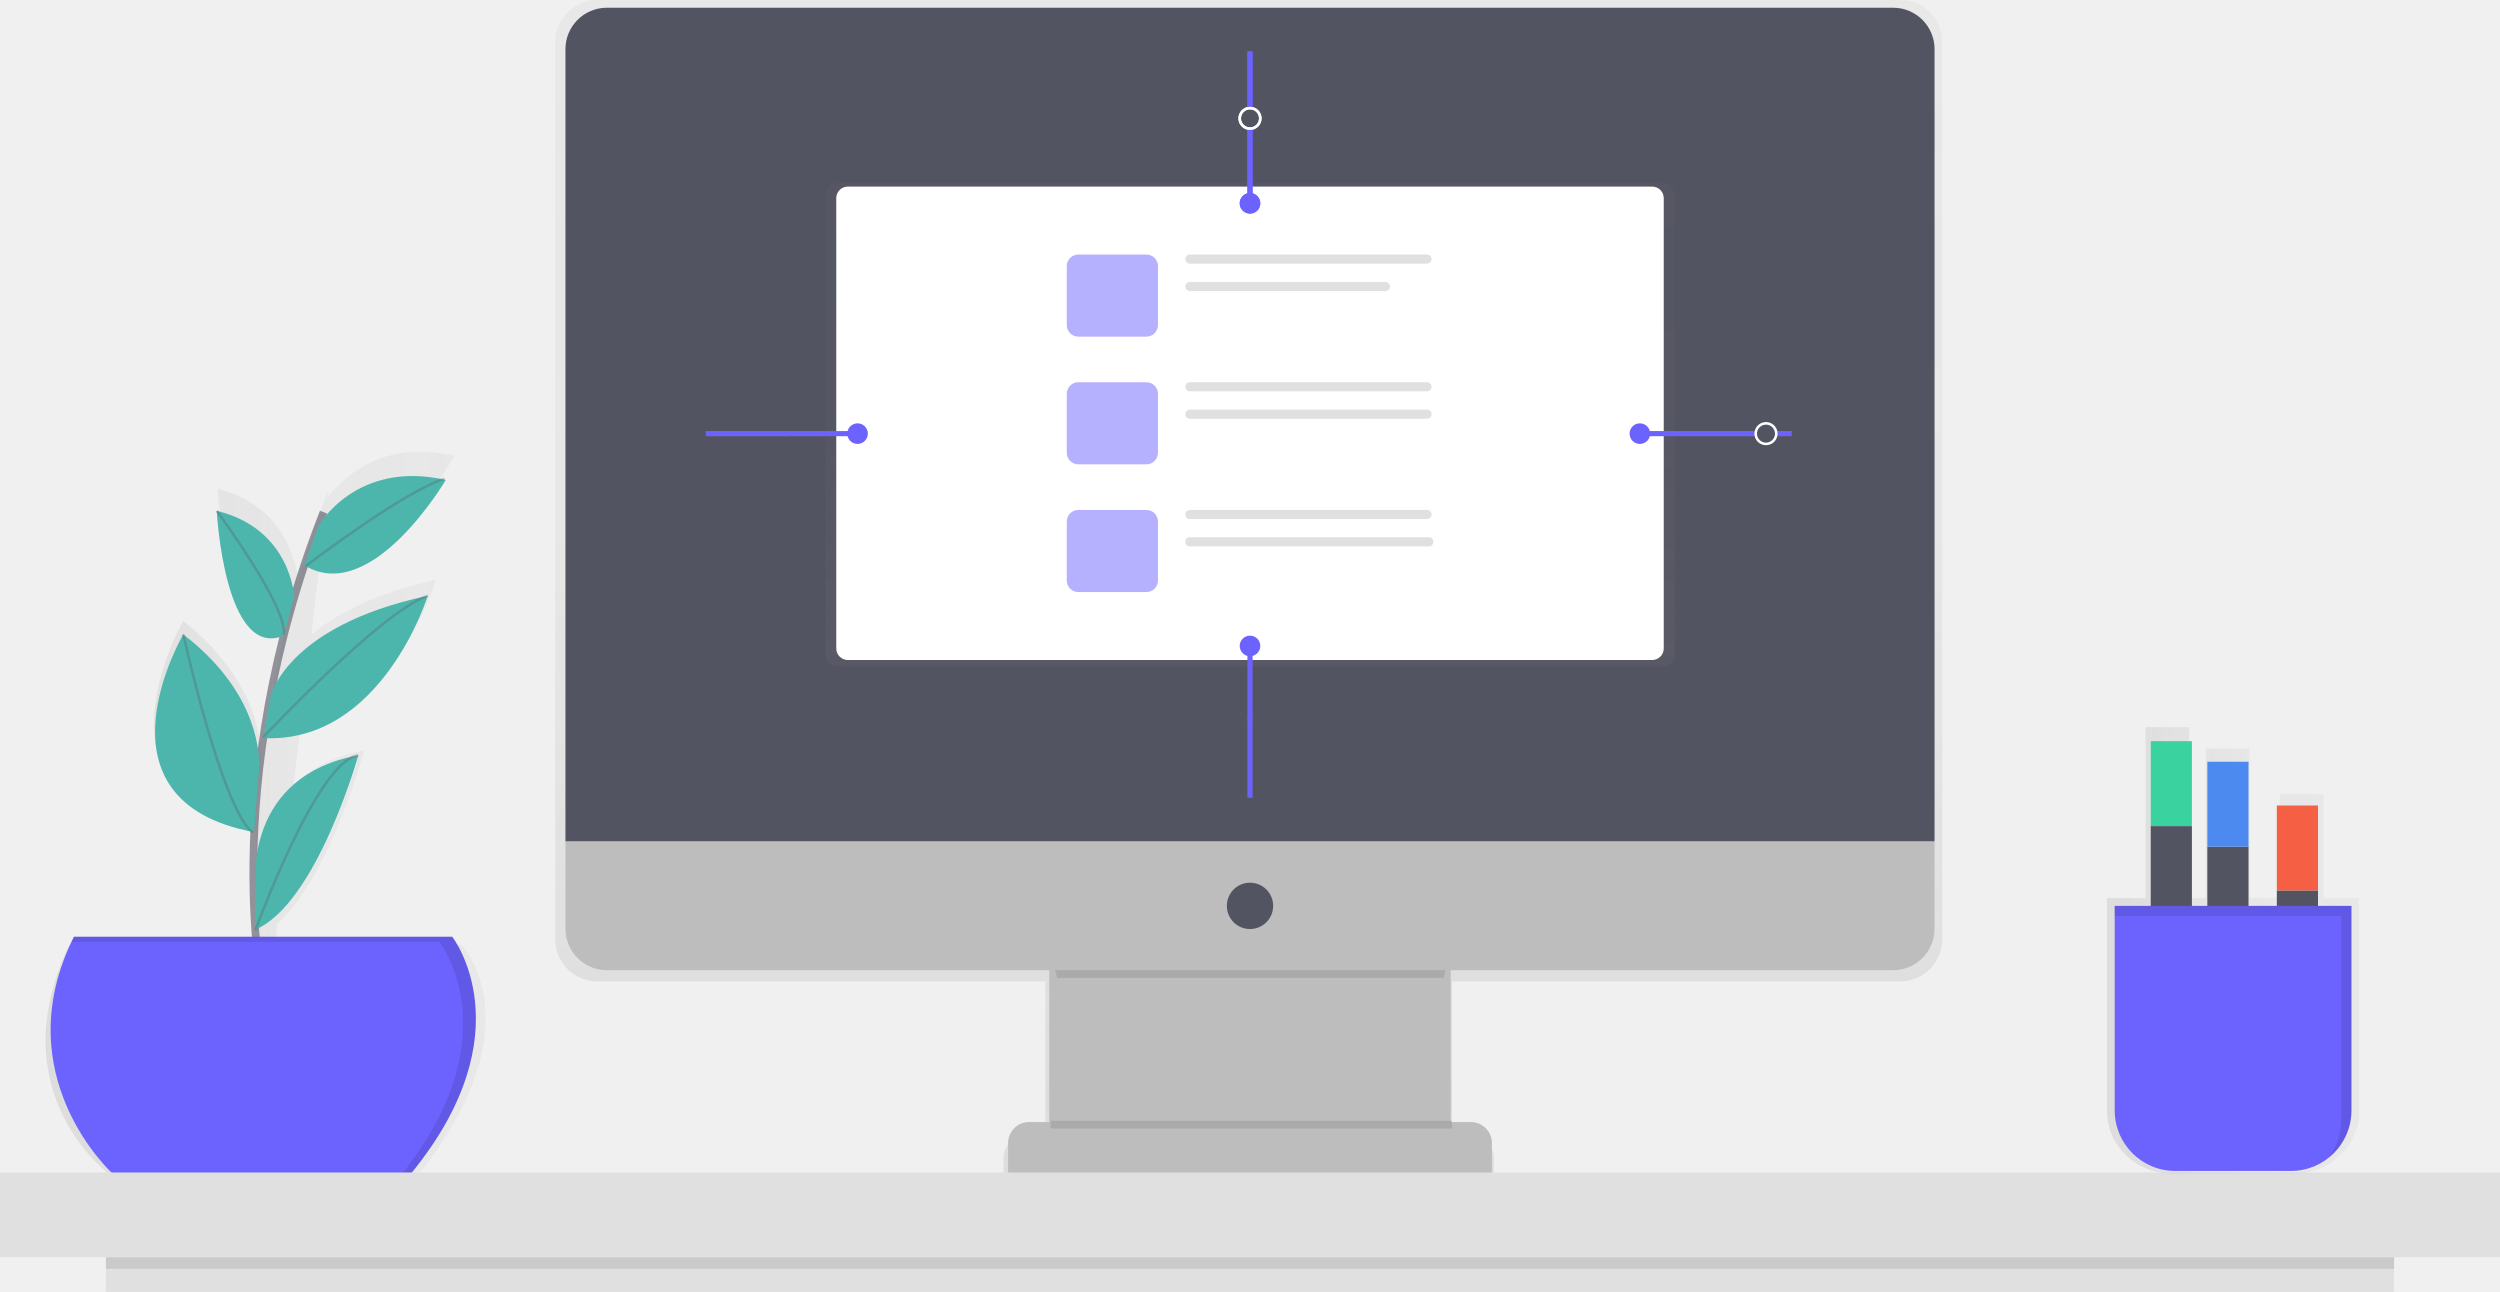
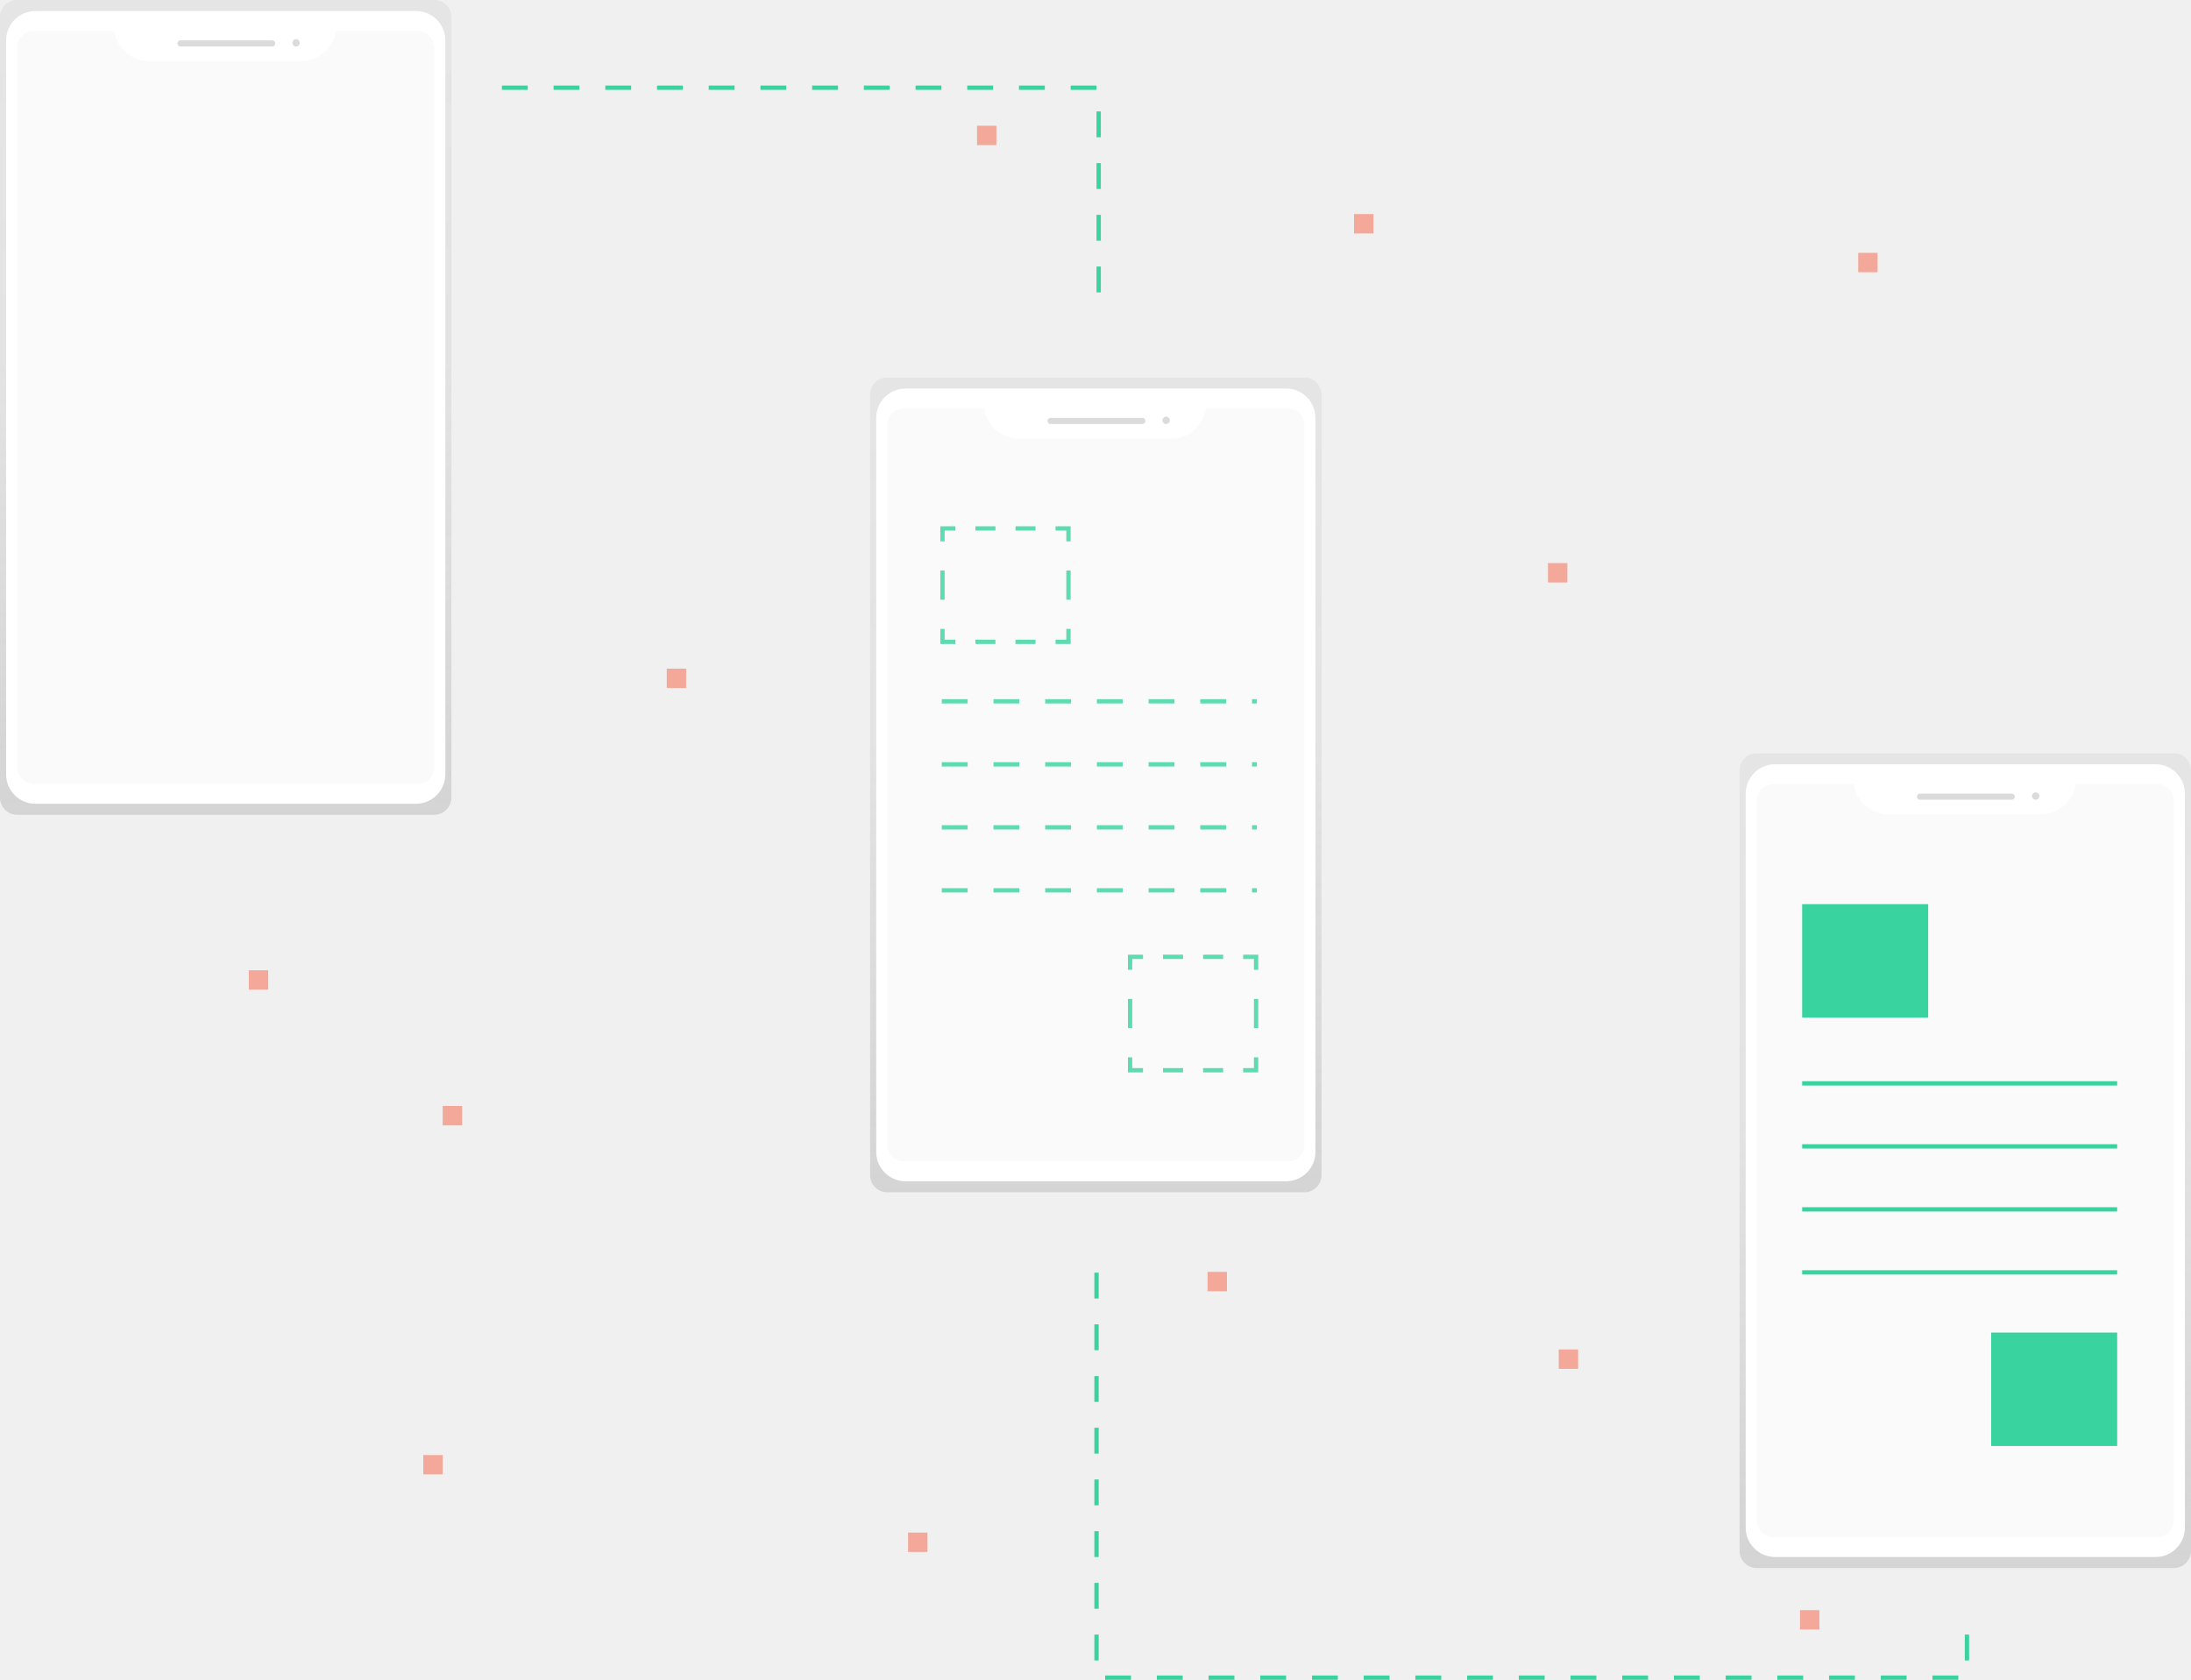
- <svg xmlns="http://www.w3.org/2000/svg" xmlns:xlink="http://www.w3.org/1999/xlink" id="a622e68e-7a65-46e9-94a9-d455de519afc" data-name="Layer 1" width="971.44" height="502" viewBox="0 0 971.44 502">
+ <svg xmlns="http://www.w3.org/2000/svg" xmlns:xlink="http://www.w3.org/1999/xlink" id="945b7132-8e73-4adf-a4b9-6bcbaa5f7538" data-name="Layer 1" width="1016.95" height="779.71" viewBox="0 0 1016.95 779.71">
  <defs>
-     <linearGradient id="341b0e5e-a21f-44db-b85f-76180f33f0d3" x1="599.5" y1="668.05" x2="599.5" y2="199" gradientUnits="userSpaceOnUse">
+     <linearGradient id="f2a8c623-59d2-4818-b55b-e57e9767e514" x1="196.28" y1="438.84" x2="196.28" y2="60.65" gradientTransform="translate(-91.51 -60.66)" gradientUnits="userSpaceOnUse">
      <stop offset="0" stop-color="gray" stop-opacity="0.25" />
      <stop offset="0.54" stop-color="gray" stop-opacity="0.12" />
      <stop offset="1" stop-color="gray" stop-opacity="0.1" />
    </linearGradient>
-     <linearGradient id="9c19d1ba-0c1d-4cca-8c15-e6f3831a5e67" x1="485.72" y1="258.88" x2="485.72" y2="71.12" xlink:href="#341b0e5e-a21f-44db-b85f-76180f33f0d3" />
-     <linearGradient id="fe76f7c7-2126-4e48-920d-21143a22d340" x1="132" y1="515" x2="303" y2="515" xlink:href="#341b0e5e-a21f-44db-b85f-76180f33f0d3" />
-     <linearGradient id="2cf89a04-5a05-413b-983a-d2bc296cbb5e" x1="933" y1="568.28" x2="1031" y2="568.28" xlink:href="#341b0e5e-a21f-44db-b85f-76180f33f0d3" />
+     <linearGradient id="f68435eb-6090-4c29-82cb-c22589dfd1c9" x1="600.14" y1="614.06" x2="600.14" y2="235.88" xlink:href="#f2a8c623-59d2-4818-b55b-e57e9767e514" />
+     <linearGradient id="4eed950e-2415-43cc-9759-afeb007b071d" x1="1003.72" y1="788.45" x2="1003.72" y2="410.27" xlink:href="#f2a8c623-59d2-4818-b55b-e57e9767e514" />
  </defs>
-   <g opacity="0.7">
-     <path d="M852.69,199H346.31A16.37,16.37,0,0,0,330,215.42V563.94a16.37,16.37,0,0,0,16.31,16.42H520.47v60.16h-7.94a8.3,8.3,0,0,0-8.27,8.33v12.07h16.21v7.14H678.53v-7.14h16.21V648.85a8.3,8.3,0,0,0-8.27-8.33H679V640h-.51V580.36H852.69A16.37,16.37,0,0,0,869,563.94V215.42A16.37,16.37,0,0,0,852.69,199Z" transform="translate(-114.28 -199)" fill="url(#341b0e5e-a21f-44db-b85f-76180f33f0d3)" />
+   <rect width="209.52" height="378.19" rx="7.96" ry="7.96" fill="url(#f2a8c623-59d2-4818-b55b-e57e9767e514)" />
+   <rect x="2.84" y="5.11" width="203.86" height="367.97" rx="13.64" ry="13.64" fill="#fff" />
+   <path d="M247.5,75A16.53,16.53,0,0,1,231.21,89H160.8A16.53,16.53,0,0,1,144.51,75h-37.3a7.74,7.74,0,0,0-7.74,7.74v334a7.74,7.74,0,0,0,7.74,7.74H285.36a7.74,7.74,0,0,0,7.74-7.74v-334A7.74,7.74,0,0,0,285.37,75Z" transform="translate(-91.52 -60.64)" fill="#fafafa" />
+   <rect x="82.34" y="18.74" width="45.43" height="2.84" rx="1.42" ry="1.42" fill="#dbdbdb" />
+   <circle cx="137.42" cy="19.88" r="1.7" fill="#dbdbdb" />
+   <rect x="403.86" y="175.23" width="209.52" height="378.19" rx="7.96" ry="7.96" fill="url(#f68435eb-6090-4c29-82cb-c22589dfd1c9)" />
+   <rect x="406.69" y="180.34" width="203.86" height="367.97" rx="13.64" ry="13.64" fill="#fff" />
+   <path d="M651.36,250.21a16.53,16.53,0,0,1-16.29,14.06H564.66a16.53,16.53,0,0,1-16.29-14.06h-37.3a7.74,7.74,0,0,0-7.74,7.74V592a7.74,7.74,0,0,0,7.74,7.74H689.21A7.74,7.74,0,0,0,697,592V258a7.74,7.74,0,0,0-7.74-7.74Z" transform="translate(-91.52 -60.64)" fill="#fafafa" />
+   <rect x="486.19" y="193.97" width="45.43" height="2.84" rx="1.42" ry="1.42" fill="#dbdbdb" />
+   <circle cx="541.27" cy="195.11" r="1.7" fill="#dbdbdb" />
+   <g opacity="0.8">
+     <polyline points="495.93 291.91 495.93 297.91 489.93 297.91" fill="none" stroke="#38d39f" stroke-miterlimit="10" stroke-width="2" />
+     <line x1="480.63" y1="297.91" x2="448.09" y2="297.91" fill="none" stroke="#38d39f" stroke-miterlimit="10" stroke-width="2" stroke-dasharray="9.3 9.3" />
+     <polyline points="443.45 297.91 437.45 297.91 437.45 291.91" fill="none" stroke="#38d39f" stroke-miterlimit="10" stroke-width="2" />
+     <line x1="437.45" y1="278.37" x2="437.45" y2="258.05" fill="none" stroke="#38d39f" stroke-miterlimit="10" stroke-width="2" stroke-dasharray="13.55 13.55" />
+     <polyline points="437.45 251.28 437.45 245.28 443.45 245.28" fill="none" stroke="#38d39f" stroke-miterlimit="10" stroke-width="2" />
+     <line x1="452.74" y1="245.28" x2="485.28" y2="245.28" fill="none" stroke="#38d39f" stroke-miterlimit="10" stroke-width="2" stroke-dasharray="9.3 9.3" />
+     <polyline points="489.93 245.28 495.93 245.28 495.93 251.28" fill="none" stroke="#38d39f" stroke-miterlimit="10" stroke-width="2" />
+     <line x1="495.93" y1="264.82" x2="495.93" y2="285.14" fill="none" stroke="#38d39f" stroke-miterlimit="10" stroke-width="2" stroke-dasharray="13.55 13.55" />
  </g>
-   <rect x="407.72" y="371" width="156" height="92" fill="#bdbdbd" />
-   <g opacity="0.1">
-     <path d="M525.07,579H675.24c1.81-7.87,3.26-13,3.26-13h-157S523.11,571.11,525.07,579Z" transform="translate(-114.28 -199)" />
+   <g opacity="0.8">
+     <polyline points="583.01 490.77 583.01 496.77 577.01 496.77" fill="none" stroke="#38d39f" stroke-miterlimit="10" stroke-width="2" />
+     <line x1="567.71" y1="496.77" x2="535.17" y2="496.77" fill="none" stroke="#38d39f" stroke-miterlimit="10" stroke-width="2" stroke-dasharray="9.3 9.3" />
+     <polyline points="530.52 496.77 524.52 496.77 524.52 490.77" fill="none" stroke="#38d39f" stroke-miterlimit="10" stroke-width="2" />
+     <line x1="524.53" y1="477.22" x2="524.53" y2="456.9" fill="none" stroke="#38d39f" stroke-miterlimit="10" stroke-width="2" stroke-dasharray="13.55 13.55" />
+     <polyline points="524.52 450.13 524.52 444.13 530.52 444.13" fill="none" stroke="#38d39f" stroke-miterlimit="10" stroke-width="2" />
+     <line x1="539.82" y1="444.13" x2="572.36" y2="444.13" fill="none" stroke="#38d39f" stroke-miterlimit="10" stroke-width="2" stroke-dasharray="9.3 9.3" />
+     <polyline points="577.01 444.13 583.01 444.13 583.01 450.13" fill="none" stroke="#38d39f" stroke-miterlimit="10" stroke-width="2" />
+     <line x1="583.01" y1="463.68" x2="583.01" y2="483.99" fill="none" stroke="#38d39f" stroke-miterlimit="10" stroke-width="2" stroke-dasharray="13.55 13.55" />
  </g>
-   <path d="M235.82,3h499.8a16.1,16.1,0,0,1,16.1,16.1V327a0,0,0,0,1,0,0h-532a0,0,0,0,1,0,0V19.1A16.1,16.1,0,0,1,235.82,3Z" fill="#535461" />
-   <path d="M849.9,576H350.1A16.1,16.1,0,0,1,334,559.9V526H866v33.9A16.1,16.1,0,0,1,849.9,576Z" transform="translate(-114.28 -199)" fill="#bdbdbd" />
-   <circle cx="485.72" cy="352" r="9" fill="#535461" />
-   <path d="M399.89,436H571.55a8.17,8.17,0,0,1,8.17,8.17V456a0,0,0,0,1,0,0h-188a0,0,0,0,1,0,0V444.17A8.17,8.17,0,0,1,399.89,436Z" fill="#bdbdbd" />
-   <g opacity="0.5">
-     <rect x="320.72" y="71.12" width="330" height="187.76" rx="4.5" ry="4.5" fill="url(#9c19d1ba-0c1d-4cca-8c15-e6f3831a5e67)" />
+   <g opacity="0.8">
+     <line x1="437.12" y1="325.53" x2="583.34" y2="325.53" fill="none" stroke="#38d39f" stroke-miterlimit="10" stroke-width="2" stroke-dasharray="12" />
+     <line x1="437.12" y1="354.78" x2="583.34" y2="354.78" fill="none" stroke="#38d39f" stroke-miterlimit="10" stroke-width="2" stroke-dasharray="12" />
+     <line x1="437.12" y1="384.02" x2="583.34" y2="384.02" fill="none" stroke="#38d39f" stroke-miterlimit="10" stroke-width="2" stroke-dasharray="12" />
+     <line x1="437.12" y1="413.26" x2="583.34" y2="413.26" fill="none" stroke="#38d39f" stroke-miterlimit="10" stroke-width="2" stroke-dasharray="12" />
  </g>
-   <rect x="324.95" y="72.5" width="321.54" height="183.96" rx="4.5" ry="4.5" fill="#fff" />
-   <g opacity="0.5">
-     <rect x="414.52" y="98.91" width="35.44" height="31.9" rx="4.5" ry="4.5" fill="#6c63ff" />
-   </g>
-   <rect x="460.59" y="98.91" width="95.69" height="3.54" rx="1.77" ry="1.77" fill="#e0e0e0" />
-   <rect x="460.59" y="109.55" width="79.54" height="3.54" rx="1.77" ry="1.77" fill="#e0e0e0" />
-   <g opacity="0.5">
-     <rect x="414.52" y="148.53" width="35.44" height="31.9" rx="4.5" ry="4.5" fill="#6c63ff" />
-   </g>
-   <rect x="460.59" y="148.53" width="95.69" height="3.54" rx="1.77" ry="1.77" fill="#e0e0e0" />
-   <rect x="460.59" y="159.16" width="95.69" height="3.54" rx="1.77" ry="1.77" fill="#e0e0e0" />
-   <g opacity="0.5">
-     <rect x="414.52" y="198.15" width="35.44" height="31.9" rx="4.5" ry="4.5" fill="#6c63ff" />
-   </g>
-   <rect x="460.59" y="198.15" width="95.69" height="3.54" rx="1.77" ry="1.77" fill="#e0e0e0" />
-   <rect x="460.59" y="208.78" width="96.33" height="3.54" rx="1.59" ry="1.59" fill="#e0e0e0" />
-   <line x1="485.72" y1="42" x2="485.72" y2="20" stroke="#6c63ff" stroke-miterlimit="10" stroke-width="2" />
-   <line x1="485.72" y1="79" x2="485.72" y2="50.13" stroke="#6c63ff" stroke-miterlimit="10" stroke-width="2" />
-   <circle cx="485.72" cy="79" r="4" fill="#6c63ff" />
-   <circle cx="485.72" cy="46" r="4" fill="none" stroke="#fff" stroke-miterlimit="10" />
-   <line x1="485.72" y1="42" x2="485.72" y2="20" stroke="#6c63ff" stroke-miterlimit="10" stroke-width="2" />
-   <line x1="485.72" y1="79" x2="485.72" y2="50.13" stroke="#6c63ff" stroke-miterlimit="10" stroke-width="2" />
-   <circle cx="485.72" cy="79" r="4" fill="#6c63ff" />
-   <circle cx="485.72" cy="46" r="4" fill="none" stroke="#fff" stroke-miterlimit="10" />
-   <line x1="485.72" y1="279" x2="485.72" y2="310" stroke="#6c63ff" stroke-miterlimit="10" stroke-width="2" />
-   <line x1="485.72" y1="251" x2="485.72" y2="279.87" stroke="#6c63ff" stroke-miterlimit="10" stroke-width="2" />
-   <circle cx="485.72" cy="251" r="4" fill="#6c63ff" />
-   <line x1="305.72" y1="168.5" x2="274.22" y2="168.5" stroke="#6c63ff" stroke-miterlimit="10" stroke-width="2" />
-   <line x1="333.22" y1="168.5" x2="304.35" y2="168.5" stroke="#6c63ff" stroke-miterlimit="10" stroke-width="2" />
-   <circle cx="333.22" cy="168.5" r="4" fill="#6c63ff" />
-   <g opacity="0.1">
-     <rect x="408.22" y="435.5" width="156" height="3" />
-   </g>
-   <g opacity="0.7">
-     <path d="M293.48,566.06H221.08l1-8.14c20.46-18.37,33.69-67.31,33.69-67.31a6.78,6.78,0,0,0-.87.18c-12,2.42-20.54,7.35-26.51,13.28l2.54-21.66c37.8-8.14,52.79-58.14,52.79-58.14-24.12,5.35-39.16,13.63-48.5,21.49l3.72-31.82c25.56,8.77,52-37.82,52-37.82l-1-.21.5-.32-.76.27c-28.25-6.09-43.35,10.06-48.25,16.77l.37-3.12q-1.12,3-2.18,5.88h0l0,.08q-3,8.13-5.49,16.06l0,0h0q-2.17,6.77-4.06,13.4l0-.06s-1.17-28.46-31.18-35.95c0,0,3.15,62.07,26.93,51.91h0c-2.2,9-4,17.66-5.56,26.07h0q-1.49,8.21-2.6,16l-.14.16.14-.12-.06.41v0h0q-1,7.07-1.7,13.78c.46-8.62-1.11-33.52-30.45-56.92,0,0-39,68.54,27.5,82,.15.13.3.26.44.38l-.1-.31.6.13.27-3.52a369.39,369.39,0,0,0,.23,44.1h0c.07,1,.14,2,.21,2.95H141.37c-27.94,57.79,15.52,89.46,15.52,89.46h120C323.49,596.66,293.48,566.06,293.48,566.06Zm-78-65.68h0v0Z" transform="translate(-114.28 -199)" fill="url(#fe76f7c7-2126-4e48-920d-21143a22d340)" />
-   </g>
-   <path d="M217,588s-19-83,23-190" transform="translate(-114.28 -199)" fill="none" stroke="#535461" stroke-miterlimit="10" stroke-width="3" opacity="0.6" />
-   <path d="M143,563H290s29,37-16,92H158S116,617,143,563Z" transform="translate(-114.28 -199)" fill="#6c63ff" />
-   <path d="M237.89,403.5s14.61-26,49.61-18c0,0-28.93,49.26-55,33.13Z" transform="translate(-114.28 -199)" fill="#4db6ac" />
-   <path d="M228.63,431.09S227.5,404.5,198.5,397.5c0,0,3,58,26,48.5Z" transform="translate(-114.28 -199)" fill="#4db6ac" />
-   <path d="M219.15,470.36s5.35-27.86,61.35-39.86c0,0-17.86,57.62-63.93,55.31Z" transform="translate(-114.28 -199)" fill="#4db6ac" />
-   <path d="M214.61,501.63s5.89-29.13-29.11-56.13c0,0-38,64.67,27.48,76.83Z" transform="translate(-114.28 -199)" fill="#4db6ac" />
-   <path d="M213.56,541.67S209.5,500.5,253.5,492.5c0,0-16.07,57.49-40,67.74Z" transform="translate(-114.28 -199)" fill="#4db6ac" />
-   <path d="M233,419s38-29,54-34" transform="translate(-114.28 -199)" fill="none" stroke="#535461" stroke-miterlimit="10" opacity="0.3" />
-   <path d="M216.5,485.5s46-49,64-55" transform="translate(-114.28 -199)" fill="none" stroke="#535461" stroke-miterlimit="10" opacity="0.3" />
-   <path d="M198.5,397.5s28,38,26,48" transform="translate(-114.28 -199)" fill="none" stroke="#535461" stroke-miterlimit="10" opacity="0.3" />
-   <path d="M185.5,445.5s15,68,27,77" transform="translate(-114.28 -199)" fill="none" stroke="#535461" stroke-miterlimit="10" opacity="0.3" />
-   <path d="M213.5,560.5s24-66,40-68" transform="translate(-114.28 -199)" fill="none" stroke="#535461" stroke-miterlimit="10" opacity="0.3" />
-   <g opacity="0.1">
-     <path d="M290,563H143c-.33.67-.65,1.34-1,2H285s28.29,36.11-14.4,90H274C319,600,290,563,290,563Z" transform="translate(-114.28 -199)" />
-   </g>
-   <rect y="455.6" width="971.44" height="32.93" fill="#e0e0e0" />
-   <rect x="41.16" y="488.53" width="889.11" height="13.47" fill="#e0e0e0" />
-   <rect x="41.16" y="488.53" width="889.11" height="4.49" opacity="0.1" />
-   <line x1="690.22" y1="168.5" x2="696.22" y2="168.5" stroke="#6c63ff" stroke-miterlimit="10" stroke-width="2" />
-   <line x1="637.22" y1="168.5" x2="682.1" y2="168.5" stroke="#6c63ff" stroke-miterlimit="10" stroke-width="2" />
-   <circle cx="637.22" cy="168.5" r="4" fill="#6c63ff" />
-   <circle cx="686.22" cy="168.5" r="4" fill="none" stroke="#fff" stroke-miterlimit="10" />
-   <g opacity="0.7">
-     <path d="M1027,643.88l.1-.15q.31-.48.61-1l.11-.19q.29-.49.55-1l.09-.17c.2-.39.39-.78.56-1.19h0a23.79,23.79,0,0,0,.94-2.51l.1-.33c.09-.31.18-.62.26-.93l.1-.44q.1-.42.18-.85c0-.16.06-.32.09-.48s.09-.56.13-.85,0-.33.06-.49.06-.61.08-.92c0-.14,0-.29,0-.43,0-.45,0-.91,0-1.36V548h-13.85V507.52h-17V548H988.39V489.86h-17V548H965V481.55h-17V548H933V630.6c0,13.48,11.21,24.4,25,24.4H1006a25.19,25.19,0,0,0,20.24-10.06l0,0Q1026.61,644.41,1027,643.88Z" transform="translate(-114.28 -199)" fill="url(#2cf89a04-5a05-413b-983a-d2bc296cbb5e)" />
-   </g>
-   <rect x="835.72" y="321" width="16" height="100" fill="#535461" />
-   <rect x="835.72" y="288" width="16" height="33" fill="#3ad29f" />
-   <rect x="857.72" y="329" width="16" height="100" fill="#535461" />
-   <rect x="857.72" y="296" width="16" height="33" fill="#4d8af0" />
-   <rect x="884.72" y="346" width="16" height="100" fill="#535461" />
-   <rect x="884.72" y="313" width="16" height="33" fill="#f55f44" />
-   <path d="M821.72,352h92a0,0,0,0,1,0,0v79.5a23.5,23.5,0,0,1-23.5,23.5h-45a23.5,23.5,0,0,1-23.5-23.5V352A0,0,0,0,1,821.72,352Z" fill="#6c63ff" />
-   <g opacity="0.1">
-     <path d="M936,551v4h88v79.5a23.39,23.39,0,0,1-5,14.49,23.45,23.45,0,0,0,9-18.49V551Z" transform="translate(-114.28 -199)" />
-   </g>
+   <rect x="807.43" y="349.63" width="209.52" height="378.19" rx="7.96" ry="7.96" fill="url(#4eed950e-2415-43cc-9759-afeb007b071d)" />
+   <rect x="810.26" y="354.74" width="203.86" height="367.97" rx="13.64" ry="13.64" fill="#fff" />
+   <path d="M1054.93,424.61a16.53,16.53,0,0,1-16.29,14.06H968.23a16.53,16.53,0,0,1-16.29-14.06h-37.3a7.74,7.74,0,0,0-7.74,7.74v334a7.74,7.74,0,0,0,7.74,7.74h178.15a7.74,7.74,0,0,0,7.74-7.74v-334a7.74,7.74,0,0,0-7.74-7.74Z" transform="translate(-91.52 -60.64)" fill="#fafafa" />
+   <rect x="889.76" y="368.37" width="45.43" height="2.84" rx="1.42" ry="1.42" fill="#dbdbdb" />
+   <circle cx="944.84" cy="369.51" r="1.7" fill="#dbdbdb" />
+   <rect x="836.47" y="419.68" width="58.49" height="52.64" fill="#38d39f" />
+   <rect x="924.2" y="618.53" width="58.49" height="52.64" fill="#38d39f" />
+   <line x1="836.47" y1="502.86" x2="982.68" y2="502.86" fill="none" stroke="#38d39f" stroke-miterlimit="10" stroke-width="2" />
+   <line x1="836.47" y1="532.1" x2="982.68" y2="532.1" fill="none" stroke="#38d39f" stroke-miterlimit="10" stroke-width="2" />
+   <line x1="836.47" y1="561.34" x2="982.68" y2="561.34" fill="none" stroke="#38d39f" stroke-miterlimit="10" stroke-width="2" />
+   <line x1="836.47" y1="590.59" x2="982.68" y2="590.59" fill="none" stroke="#38d39f" stroke-miterlimit="10" stroke-width="2" />
+   <polyline points="232.95 40.71 509.95 40.71 509.95 142.71" fill="none" stroke="#3ad29f" stroke-miterlimit="10" stroke-width="2" stroke-dasharray="12" />
+   <polyline points="508.95 590.71 508.95 778.71 912.95 778.71 912.95 746.71" fill="none" stroke="#3ad29f" stroke-miterlimit="10" stroke-width="2" stroke-dasharray="12" />
+   <rect x="205.48" y="513.36" width="9" height="9" fill="#f55f44" opacity="0.5" />
+   <rect x="453.48" y="58.36" width="9" height="9" fill="#f55f44" opacity="0.5" />
+   <rect x="115.48" y="450.36" width="9" height="9" fill="#f55f44" opacity="0.5" />
+   <rect x="196.48" y="675.36" width="9" height="9" fill="#f55f44" opacity="0.5" />
+   <rect x="421.48" y="711.36" width="9" height="9" fill="#f55f44" opacity="0.5" />
+   <rect x="309.48" y="310.36" width="9" height="9" fill="#f55f44" opacity="0.5" />
+   <rect x="723.48" y="626.36" width="9" height="9" fill="#f55f44" opacity="0.5" />
+   <rect x="718.48" y="261.36" width="9" height="9" fill="#f55f44" opacity="0.5" />
+   <rect x="560.48" y="590.36" width="9" height="9" fill="#f55f44" opacity="0.5" />
+   <rect x="862.48" y="117.36" width="9" height="9" fill="#f55f44" opacity="0.5" />
+   <rect x="628.48" y="99.36" width="9" height="9" fill="#f55f44" opacity="0.5" />
+   <rect x="835.48" y="747.36" width="9" height="9" fill="#f55f44" opacity="0.5" />
</svg>
